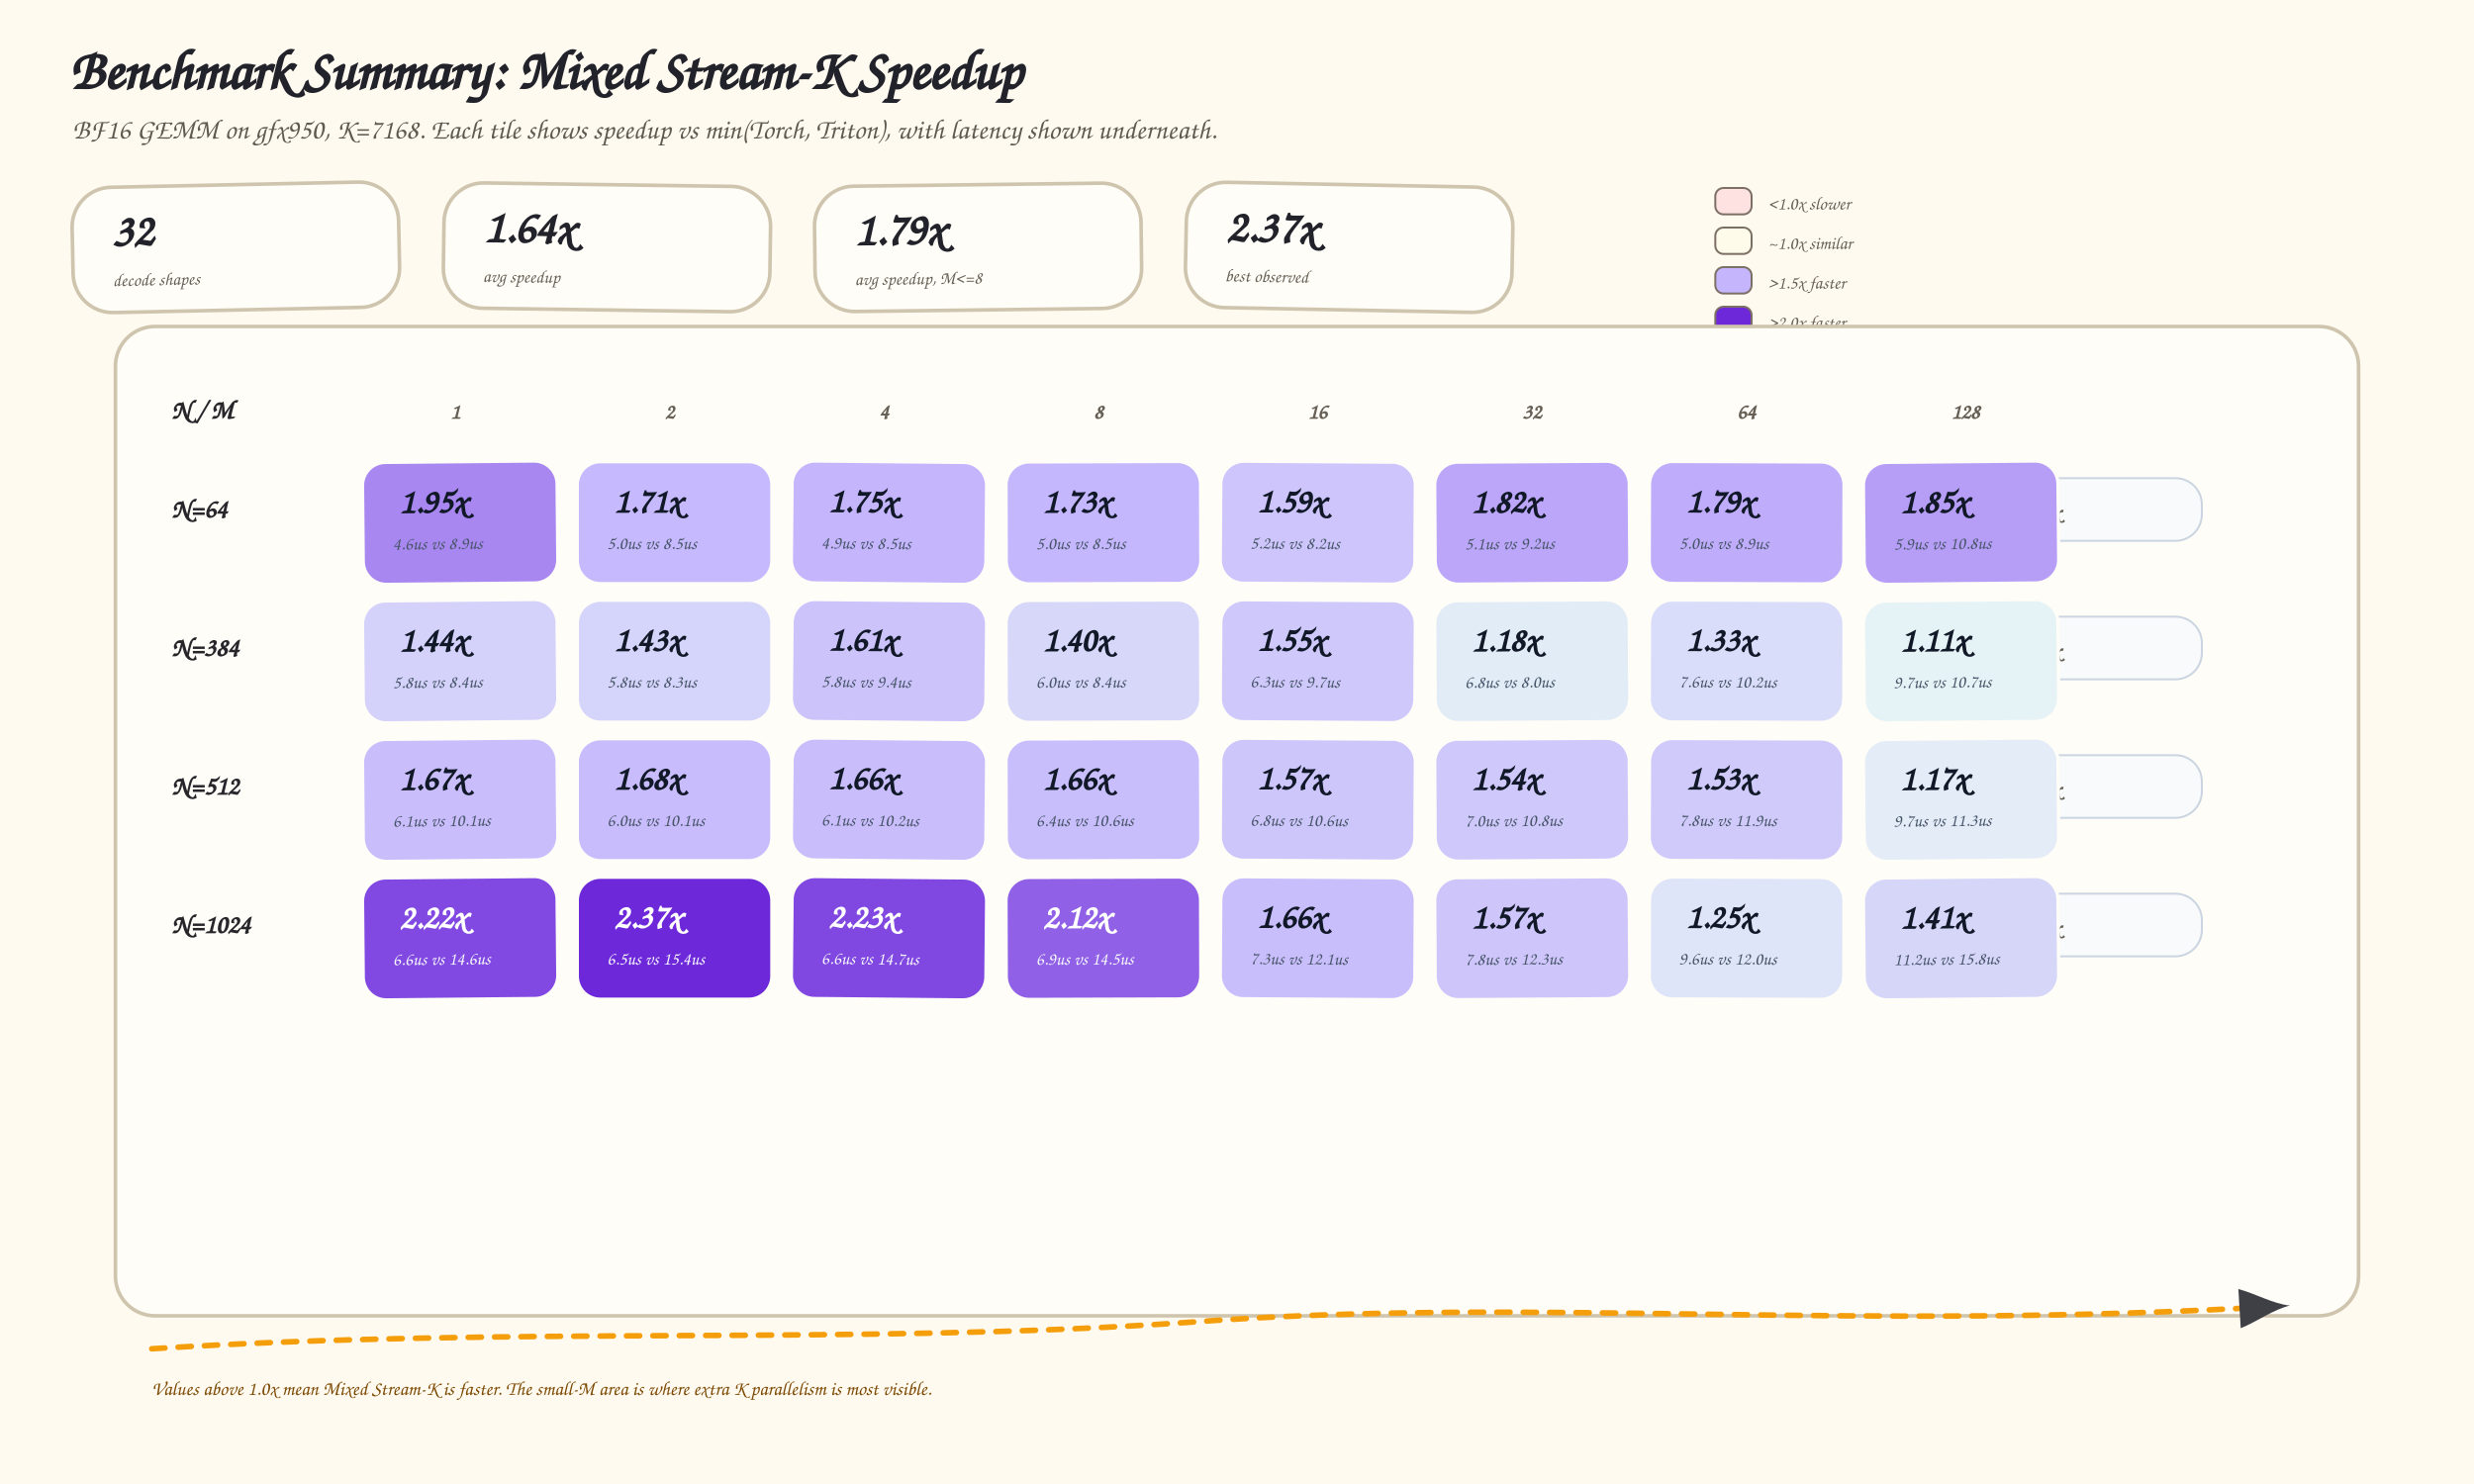
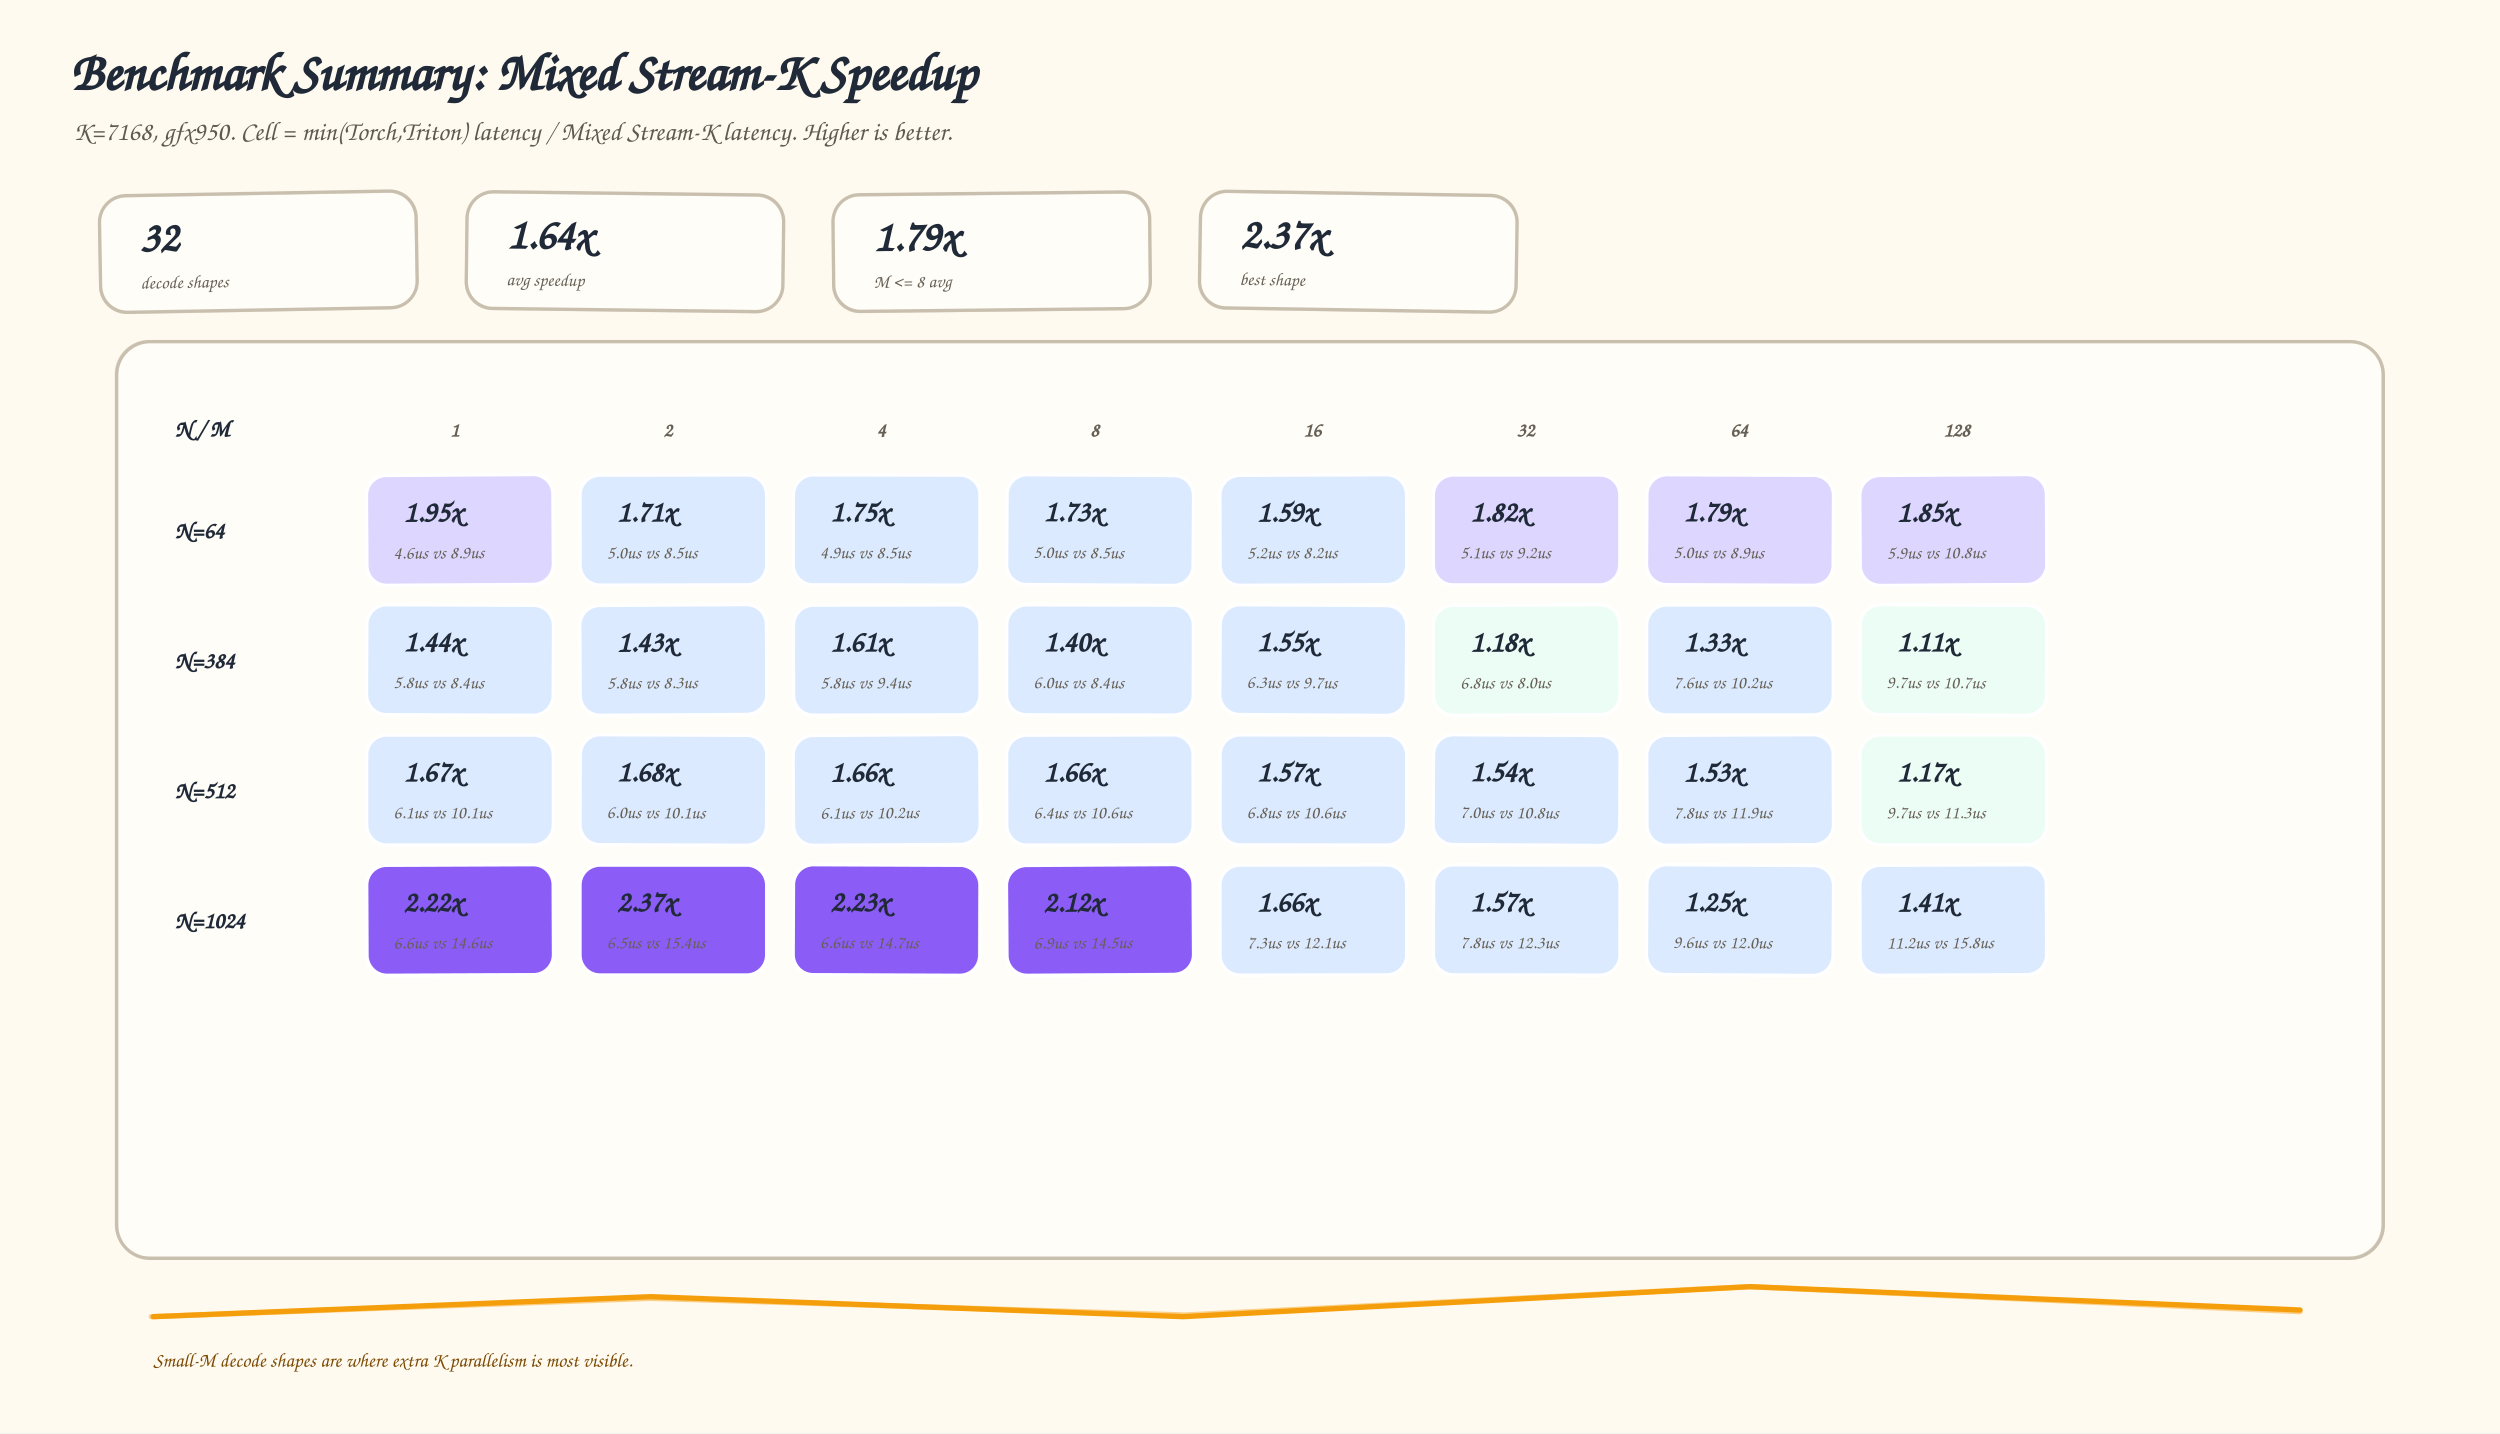
- <svg xmlns="http://www.w3.org/2000/svg" width="1500" height="900" viewBox="0 0 1500 900" role="img" aria-labelledby="title desc">
+ <svg xmlns="http://www.w3.org/2000/svg" width="1500" height="860" viewBox="0 0 1500 860" role="img" aria-labelledby="title desc">
  <defs>
-     <marker id="arrow" markerWidth="10" markerHeight="10" refX="8" refY="3.5" orient="auto" markerUnits="strokeWidth">
-       <path d="M0,0 C3,1 6,3 9,3.5 C6,4 3,6 0,7 Z" fill="#3f3f46" />
+     <marker id="arrow" markerWidth="10" markerHeight="10" refX="8" refY="4" orient="auto" markerUnits="strokeWidth">
+       <path d="M0,0 C3,1 6,3 9,4 C6,5 3,7 0,8 Z" fill="#3f3f46" />
    </marker>
    <style>
-     .bg{fill:#fffaf0}.card{fill:#fffdf7;stroke:#cfc5ae;stroke-width:2.2;rx:24;}
-     .sketch{}.title{font:700 34px "Comic Sans MS", "Comic Neue", "Chalkboard SE", cursive;fill:#22222a}.subtitle{font:500 17px "Comic Sans MS", "Comic Neue", "Chalkboard SE", cursive;fill:#5f5a50}
-     .label{font:700 16px "Comic Sans MS", "Comic Neue", "Chalkboard SE", cursive;fill:#26262b}.axis{font:700 13px "Comic Sans MS", "Comic Neue", "Chalkboard SE", cursive;fill:#665f55}
-     .tiny{font:600 11px "Comic Sans MS", "Comic Neue", "Chalkboard SE", cursive;fill:#665f55}.num{font:800 21px "Comic Sans MS", "Comic Neue", "Chalkboard SE", cursive}.subnum{font:600 11px "Comic Sans MS", "Comic Neue", "Chalkboard SE", cursive}
-     .line{fill:none;stroke-width:3.4;stroke-linejoin:round;stroke-linecap:round;}.dot{stroke:#fffdf7;stroke-width:2;}.tick{stroke:#dfd6c8;stroke-width:1;stroke-dasharray:5 6}.note{font:500 12px "Comic Sans MS", "Comic Neue", "Chalkboard SE", cursive;fill:#7c4a03;}
+     .bg{fill:#fffaf0}.paper{fill:#fffdf7;stroke:#c9bfae;stroke-width:2;rx:20}.title{font:800 32px "Comic Sans MS","Comic Neue","Chalkboard SE",cursive;fill:#1f2937}.subtitle{font:500 16px "Comic Sans MS","Comic Neue","Chalkboard SE",cursive;fill:#5f5a50}.label{font:700 14px "Comic Sans MS","Comic Neue","Chalkboard SE",cursive;fill:#1f2937}.axis{font:700 12px "Comic Sans MS","Comic Neue","Chalkboard SE",cursive;fill:#665f55}.tiny{font:600 11px "Comic Sans MS","Comic Neue","Chalkboard SE",cursive;fill:#665f55}.num{font:800 18px "Comic Sans MS","Comic Neue","Chalkboard SE",cursive;fill:#1f2937}.stat{font:800 26px "Comic Sans MS","Comic Neue","Chalkboard SE",cursive;fill:#1f2937}.small{font:500 13px "Comic Sans MS","Comic Neue","Chalkboard SE",cursive;fill:#5f5a50}.line{fill:none;stroke-width:3.2;stroke-linecap:round;stroke-linejoin:round}.thin{fill:none;stroke:#c9bfae;stroke-width:1.4;stroke-linecap:round}.tick{stroke:#e3dacd;stroke-width:1.2;stroke-dasharray:4 6}.dot{stroke:#fffdf7;stroke-width:2}.note{font:600 12px "Comic Sans MS","Comic Neue","Chalkboard SE",cursive;fill:#7c4a03}.arrow{stroke:#3f3f46;stroke-width:2.4;fill:none;marker-end:url(#arrow);stroke-linecap:round;stroke-linejoin:round}
  </style>
  </defs>
-   <rect class="bg" width="1500" height="900" />
+   <rect class="bg" width="1500" height="860" />
  <text x="42" y="54" class="title">Benchmark Summary: Mixed Stream-K Speedup</text>
-   <text x="44" y="84" class="subtitle">BF16 GEMM on gfx950, K=7168. Each tile shows speedup vs min(Torch, Triton), with latency shown underneath.</text>
-   <g transform="rotate(-1.2 143 150)">
-     <rect class="card sketch" x="44" y="112" width="198" height="76" />
-     <text x="68" y="148" class="title" style="font-size:28px">32</text>
-     <text x="68" y="172" class="tiny">decode shapes</text>
-   </g>
-   <g transform="rotate(0.8 368 150)">
-     <rect class="card sketch" x="269" y="112" width="198" height="76" />
-     <text x="293" y="148" class="title" style="font-size:28px">1.64x</text>
-     <text x="293" y="172" class="tiny">avg speedup</text>
-   </g>
-   <g transform="rotate(-0.7 593 150)">
-     <rect class="card sketch" x="494" y="112" width="198" height="76" />
-     <text x="518" y="148" class="title" style="font-size:28px">1.79x</text>
-     <text x="518" y="172" class="tiny">avg speedup, M&lt;=8</text>
-   </g>
-   <g transform="rotate(1.1 818 150)">
-     <rect class="card sketch" x="719" y="112" width="198" height="76" />
-     <text x="743" y="148" class="title" style="font-size:28px">2.37x</text>
-     <text x="743" y="172" class="tiny">best observed</text>
-   </g>
-   <rect class="sketch" x="1040" y="114" width="22" height="16" rx="5" fill="#fee2e2" stroke="#7c6f64" stroke-width="1.2" />
-   <text x="1072" y="127" class="tiny">&lt;1.0x slower</text>
-   <rect class="sketch" x="1040" y="138" width="22" height="16" rx="5" fill="#fffbeb" stroke="#7c6f64" stroke-width="1.2" />
-   <text x="1072" y="151" class="tiny">~1.0x similar</text>
-   <rect class="sketch" x="1040" y="162" width="22" height="16" rx="5" fill="#c4b5fd" stroke="#7c6f64" stroke-width="1.2" />
-   <text x="1072" y="175" class="tiny">&gt;1.5x faster</text>
-   <rect class="sketch" x="1040" y="186" width="22" height="16" rx="5" fill="#6d28d9" stroke="#7c6f64" stroke-width="1.2" />
-   <text x="1072" y="199" class="tiny">&gt;2.0x faster</text>
-   <rect class="card sketch" x="70" y="198" width="1360" height="600" />
-   <text x="104" y="254" class="label">N / M</text>
-   <text x="273.0" y="254" class="axis">1</text>
-   <text x="403.0" y="254" class="axis">2</text>
-   <text x="533.0" y="254" class="axis">4</text>
-   <text x="663.0" y="254" class="axis">8</text>
-   <text x="793.0" y="254" class="axis">16</text>
-   <text x="923.0" y="254" class="axis">32</text>
-   <text x="1053.0" y="254" class="axis">64</text>
-   <text x="1183.0" y="254" class="axis">128</text>
-   <text x="104" y="314" class="label">N=64</text>
-   <rect class="sketch" x="1165" y="290" width="170" height="38" rx="16" fill="#f8fafc" stroke="#cbd5e1" stroke-width="1.2" />
-   <text x="1184" y="315" class="axis">row avg 1.77x</text>
-   <g transform="rotate(-0.54 279 317)">
-     <rect class="sketch" x="220" y="280" width="118" height="74" rx="14" fill="#a887f1" stroke="#fffdf7" stroke-width="2" />
-     <text x="242" y="311" class="num" fill="#111827">1.95x</text>
-     <text x="238" y="333" class="subnum" fill="#475569">4.6us vs 8.9us</text>
-   </g>
-   <g transform="rotate(0.00 409 317)">
-     <rect class="sketch" x="350" y="280" width="118" height="74" rx="14" fill="#c6b9fd" stroke="#fffdf7" stroke-width="2" />
-     <text x="372" y="311" class="num" fill="#111827">1.71x</text>
-     <text x="368" y="333" class="subnum" fill="#475569">5.0us vs 8.5us</text>
-   </g>
-   <g transform="rotate(0.54 539 317)">
-     <rect class="sketch" x="480" y="280" width="118" height="74" rx="14" fill="#c4b5fd" stroke="#fffdf7" stroke-width="2" />
-     <text x="502" y="311" class="num" fill="#111827">1.75x</text>
-     <text x="498" y="333" class="subnum" fill="#475569">4.9us vs 8.5us</text>
-   </g>
-   <g transform="rotate(-0.18 669 317)">
-     <rect class="sketch" x="610" y="280" width="118" height="74" rx="14" fill="#c5b7fd" stroke="#fffdf7" stroke-width="2" />
-     <text x="632" y="311" class="num" fill="#111827">1.73x</text>
-     <text x="628" y="333" class="subnum" fill="#475569">5.0us vs 8.5us</text>
-   </g>
-   <g transform="rotate(0.36 799 317)">
-     <rect class="sketch" x="740" y="280" width="118" height="74" rx="14" fill="#cdc5fb" stroke="#fffdf7" stroke-width="2" />
-     <text x="762" y="311" class="num" fill="#111827">1.59x</text>
-     <text x="758" y="333" class="subnum" fill="#475569">5.2us vs 8.2us</text>
-   </g>
-   <g transform="rotate(-0.36 929 317)">
-     <rect class="sketch" x="870" y="280" width="118" height="74" rx="14" fill="#bba6f9" stroke="#fffdf7" stroke-width="2" />
-     <text x="892" y="311" class="num" fill="#111827">1.82x</text>
-     <text x="888" y="333" class="subnum" fill="#475569">5.1us vs 9.2us</text>
-   </g>
-   <g transform="rotate(0.18 1059 317)">
-     <rect class="sketch" x="1000" y="280" width="118" height="74" rx="14" fill="#bfacfb" stroke="#fffdf7" stroke-width="2" />
-     <text x="1022" y="311" class="num" fill="#111827">1.79x</text>
-     <text x="1018" y="333" class="subnum" fill="#475569">5.0us vs 8.9us</text>
-   </g>
-   <g transform="rotate(-0.54 1189 317)">
-     <rect class="sketch" x="1130" y="280" width="118" height="74" rx="14" fill="#b69ef7" stroke="#fffdf7" stroke-width="2" />
-     <text x="1152" y="311" class="num" fill="#111827">1.85x</text>
-     <text x="1148" y="333" class="subnum" fill="#475569">5.9us vs 10.8us</text>
-   </g>
-   <text x="104" y="398" class="label">N=384</text>
-   <rect class="sketch" x="1165" y="374" width="170" height="38" rx="16" fill="#f8fafc" stroke="#cbd5e1" stroke-width="1.2" />
-   <text x="1184" y="399" class="axis">row avg 1.38x</text>
-   <g transform="rotate(-0.54 279 401)">
-     <rect class="sketch" x="220" y="364" width="118" height="74" rx="14" fill="#d4d2fa" stroke="#fffdf7" stroke-width="2" />
-     <text x="242" y="395" class="num" fill="#111827">1.44x</text>
-     <text x="238" y="417" class="subnum" fill="#475569">5.8us vs 8.4us</text>
-   </g>
-   <g transform="rotate(0.00 409 401)">
-     <rect class="sketch" x="350" y="364" width="118" height="74" rx="14" fill="#d5d4fa" stroke="#fffdf7" stroke-width="2" />
-     <text x="372" y="395" class="num" fill="#111827">1.43x</text>
-     <text x="368" y="417" class="subnum" fill="#475569">5.8us vs 8.3us</text>
-   </g>
-   <g transform="rotate(0.54 539 401)">
-     <rect class="sketch" x="480" y="364" width="118" height="74" rx="14" fill="#ccc3fb" stroke="#fffdf7" stroke-width="2" />
-     <text x="502" y="395" class="num" fill="#111827">1.61x</text>
-     <text x="498" y="417" class="subnum" fill="#475569">5.8us vs 9.4us</text>
-   </g>
-   <g transform="rotate(-0.18 669 401)">
-     <rect class="sketch" x="610" y="364" width="118" height="74" rx="14" fill="#d7d7f9" stroke="#fffdf7" stroke-width="2" />
-     <text x="632" y="395" class="num" fill="#111827">1.40x</text>
-     <text x="628" y="417" class="subnum" fill="#475569">6.0us vs 8.4us</text>
-   </g>
-   <g transform="rotate(0.36 799 401)">
-     <rect class="sketch" x="740" y="364" width="118" height="74" rx="14" fill="#cfc9fb" stroke="#fffdf7" stroke-width="2" />
-     <text x="762" y="395" class="num" fill="#111827">1.55x</text>
-     <text x="758" y="417" class="subnum" fill="#475569">6.3us vs 9.7us</text>
-   </g>
-   <g transform="rotate(-0.36 929 401)">
-     <rect class="sketch" x="870" y="364" width="118" height="74" rx="14" fill="#e2ecf7" stroke="#fffdf7" stroke-width="2" />
-     <text x="892" y="395" class="num" fill="#111827">1.18x</text>
-     <text x="888" y="417" class="subnum" fill="#475569">6.8us vs 8.0us</text>
-   </g>
-   <g transform="rotate(0.18 1059 401)">
-     <rect class="sketch" x="1000" y="364" width="118" height="74" rx="14" fill="#daddf9" stroke="#fffdf7" stroke-width="2" />
-     <text x="1022" y="395" class="num" fill="#111827">1.33x</text>
-     <text x="1018" y="417" class="subnum" fill="#475569">7.6us vs 10.2us</text>
-   </g>
-   <g transform="rotate(-0.54 1189 401)">
-     <rect class="sketch" x="1130" y="364" width="118" height="74" rx="14" fill="#e6f3f6" stroke="#fffdf7" stroke-width="2" />
-     <text x="1152" y="395" class="num" fill="#111827">1.11x</text>
-     <text x="1148" y="417" class="subnum" fill="#475569">9.7us vs 10.7us</text>
-   </g>
-   <text x="104" y="482" class="label">N=512</text>
-   <rect class="sketch" x="1165" y="458" width="170" height="38" rx="16" fill="#f8fafc" stroke="#cbd5e1" stroke-width="1.2" />
-   <text x="1184" y="483" class="axis">row avg 1.56x</text>
-   <g transform="rotate(-0.54 279 485)">
-     <rect class="sketch" x="220" y="448" width="118" height="74" rx="14" fill="#c9bdfc" stroke="#fffdf7" stroke-width="2" />
-     <text x="242" y="479" class="num" fill="#111827">1.67x</text>
-     <text x="238" y="501" class="subnum" fill="#475569">6.1us vs 10.1us</text>
-   </g>
-   <g transform="rotate(0.00 409 485)">
-     <rect class="sketch" x="350" y="448" width="118" height="74" rx="14" fill="#c8bcfc" stroke="#fffdf7" stroke-width="2" />
-     <text x="372" y="479" class="num" fill="#111827">1.68x</text>
-     <text x="368" y="501" class="subnum" fill="#475569">6.0us vs 10.1us</text>
-   </g>
-   <g transform="rotate(0.54 539 485)">
-     <rect class="sketch" x="480" y="448" width="118" height="74" rx="14" fill="#c9bdfc" stroke="#fffdf7" stroke-width="2" />
-     <text x="502" y="479" class="num" fill="#111827">1.66x</text>
-     <text x="498" y="501" class="subnum" fill="#475569">6.1us vs 10.2us</text>
-   </g>
-   <g transform="rotate(-0.18 669 485)">
-     <rect class="sketch" x="610" y="448" width="118" height="74" rx="14" fill="#c9befc" stroke="#fffdf7" stroke-width="2" />
-     <text x="632" y="479" class="num" fill="#111827">1.66x</text>
-     <text x="628" y="501" class="subnum" fill="#475569">6.4us vs 10.6us</text>
-   </g>
-   <g transform="rotate(0.36 799 485)">
-     <rect class="sketch" x="740" y="448" width="118" height="74" rx="14" fill="#cdc6fb" stroke="#fffdf7" stroke-width="2" />
-     <text x="762" y="479" class="num" fill="#111827">1.57x</text>
-     <text x="758" y="501" class="subnum" fill="#475569">6.8us vs 10.6us</text>
-   </g>
-   <g transform="rotate(-0.36 929 485)">
-     <rect class="sketch" x="870" y="448" width="118" height="74" rx="14" fill="#cfc9fb" stroke="#fffdf7" stroke-width="2" />
-     <text x="892" y="479" class="num" fill="#111827">1.54x</text>
-     <text x="888" y="501" class="subnum" fill="#475569">7.0us vs 10.8us</text>
-   </g>
-   <g transform="rotate(0.18 1059 485)">
-     <rect class="sketch" x="1000" y="448" width="118" height="74" rx="14" fill="#d0cafb" stroke="#fffdf7" stroke-width="2" />
-     <text x="1022" y="479" class="num" fill="#111827">1.53x</text>
-     <text x="1018" y="501" class="subnum" fill="#475569">7.8us vs 11.9us</text>
-   </g>
-   <g transform="rotate(-0.54 1189 485)">
-     <rect class="sketch" x="1130" y="448" width="118" height="74" rx="14" fill="#e3ecf7" stroke="#fffdf7" stroke-width="2" />
-     <text x="1152" y="479" class="num" fill="#111827">1.17x</text>
-     <text x="1148" y="501" class="subnum" fill="#475569">9.7us vs 11.3us</text>
-   </g>
-   <text x="104" y="566" class="label">N=1024</text>
-   <rect class="sketch" x="1165" y="542" width="170" height="38" rx="16" fill="#f8fafc" stroke="#cbd5e1" stroke-width="1.2" />
-   <text x="1184" y="567" class="axis">row avg 1.85x</text>
-   <g transform="rotate(-0.54 279 569)">
-     <rect class="sketch" x="220" y="532" width="118" height="74" rx="14" fill="#8149e1" stroke="#fffdf7" stroke-width="2" />
-     <text x="242" y="563" class="num" fill="#ffffff">2.22x</text>
-     <text x="238" y="585" class="subnum" fill="#f8fafc">6.6us vs 14.6us</text>
-   </g>
-   <g transform="rotate(0.00 409 569)">
-     <rect class="sketch" x="350" y="532" width="118" height="74" rx="14" fill="#6d28d9" stroke="#fffdf7" stroke-width="2" />
-     <text x="372" y="563" class="num" fill="#ffffff">2.37x</text>
-     <text x="368" y="585" class="subnum" fill="#f8fafc">6.5us vs 15.4us</text>
-   </g>
-   <g transform="rotate(0.54 539 569)">
-     <rect class="sketch" x="480" y="532" width="118" height="74" rx="14" fill="#8047e1" stroke="#fffdf7" stroke-width="2" />
-     <text x="502" y="563" class="num" fill="#ffffff">2.23x</text>
-     <text x="498" y="585" class="subnum" fill="#f8fafc">6.6us vs 14.7us</text>
-   </g>
-   <g transform="rotate(-0.18 669 569)">
-     <rect class="sketch" x="610" y="532" width="118" height="74" rx="14" fill="#9060e7" stroke="#fffdf7" stroke-width="2" />
-     <text x="632" y="563" class="num" fill="#ffffff">2.12x</text>
-     <text x="628" y="585" class="subnum" fill="#f8fafc">6.9us vs 14.5us</text>
-   </g>
-   <g transform="rotate(0.36 799 569)">
-     <rect class="sketch" x="740" y="532" width="118" height="74" rx="14" fill="#c9befc" stroke="#fffdf7" stroke-width="2" />
-     <text x="762" y="563" class="num" fill="#111827">1.66x</text>
-     <text x="758" y="585" class="subnum" fill="#475569">7.3us vs 12.1us</text>
-   </g>
-   <g transform="rotate(-0.36 929 569)">
-     <rect class="sketch" x="870" y="532" width="118" height="74" rx="14" fill="#cec6fb" stroke="#fffdf7" stroke-width="2" />
-     <text x="892" y="563" class="num" fill="#111827">1.57x</text>
-     <text x="888" y="585" class="subnum" fill="#475569">7.8us vs 12.3us</text>
-   </g>
-   <g transform="rotate(0.18 1059 569)">
-     <rect class="sketch" x="1000" y="532" width="118" height="74" rx="14" fill="#dfe5f8" stroke="#fffdf7" stroke-width="2" />
-     <text x="1022" y="563" class="num" fill="#111827">1.25x</text>
-     <text x="1018" y="585" class="subnum" fill="#475569">9.6us vs 12.0us</text>
-   </g>
-   <g transform="rotate(-0.54 1189 569)">
-     <rect class="sketch" x="1130" y="532" width="118" height="74" rx="14" fill="#d6d6f9" stroke="#fffdf7" stroke-width="2" />
-     <text x="1152" y="563" class="num" fill="#111827">1.41x</text>
-     <text x="1148" y="585" class="subnum" fill="#475569">11.2us vs 15.8us</text>
-   </g>
-   <path class="line" d="M92 818 C310 804, 520 816, 720 802 C930 786, 1120 808, 1385 792" stroke="#f59e0b" stroke-dasharray="8 8" marker-end="url(#arrow)" />
-   <text x="92" y="846" class="note">Values above 1.0x mean Mixed Stream-K is faster. The small-M area is where extra K parallelism is most visible.</text>
+   <text x="44" y="84" class="subtitle">K=7168, gfx950. Cell = min(Torch,Triton) latency / Mixed Stream-K latency. Higher is better.</text>
+   <g transform="rotate(-1.0 155 150)">
+     <rect class="" x="60" y="116" width="190" height="70" rx="16" fill="#fffdf7" stroke="#c9bfae" stroke-width="2" />
+     <rect x="59.6" y="116.6" width="190" height="70" rx="16" fill="none" stroke="#c9bfae" stroke-width="1" opacity="0.45" />
+     <text x="84" y="150" class="stat">32</text>
+     <text x="84" y="172" class="tiny">decode shapes</text>
+   </g>
+   <g transform="rotate(0.7 375 150)">
+     <rect class="" x="280" y="116" width="190" height="70" rx="16" fill="#fffdf7" stroke="#c9bfae" stroke-width="2" />
+     <rect x="279.6" y="116.6" width="190" height="70" rx="16" fill="none" stroke="#c9bfae" stroke-width="1" opacity="0.45" />
+     <text x="304" y="150" class="stat">1.64x</text>
+     <text x="304" y="172" class="tiny">avg speedup</text>
+   </g>
+   <g transform="rotate(-0.6 595 150)">
+     <rect class="" x="500" y="116" width="190" height="70" rx="16" fill="#fffdf7" stroke="#c9bfae" stroke-width="2" />
+     <rect x="499.6" y="116.6" width="190" height="70" rx="16" fill="none" stroke="#c9bfae" stroke-width="1" opacity="0.45" />
+     <text x="524" y="150" class="stat">1.79x</text>
+     <text x="524" y="172" class="tiny">M &lt;= 8 avg</text>
+   </g>
+   <g transform="rotate(0.9 815 150)">
+     <rect class="" x="720" y="116" width="190" height="70" rx="16" fill="#fffdf7" stroke="#c9bfae" stroke-width="2" />
+     <rect x="719.6" y="116.6" width="190" height="70" rx="16" fill="none" stroke="#c9bfae" stroke-width="1" opacity="0.45" />
+     <text x="744" y="150" class="stat">2.37x</text>
+     <text x="744" y="172" class="tiny">best shape</text>
+   </g>
+   <rect class="" x="70" y="205" width="1360" height="550" rx="20" fill="#fffdf7" stroke="#c9bfae" stroke-width="2" />
+   <rect x="69.3" y="204.4" width="1360" height="550" rx="20" fill="none" stroke="#c9bfae" stroke-width="1" opacity="0.45" />
+   <text x="105" y="262" class="label">N / M</text>
+   <text x="270" y="262" class="axis">1</text>
+   <text x="398" y="262" class="axis">2</text>
+   <text x="526" y="262" class="axis">4</text>
+   <text x="654" y="262" class="axis">8</text>
+   <text x="782" y="262" class="axis">16</text>
+   <text x="910" y="262" class="axis">32</text>
+   <text x="1038" y="262" class="axis">64</text>
+   <text x="1166" y="262" class="axis">128</text>
+   <text x="105" y="323" class="label">N=64</text>
+   <g transform="rotate(-0.36 276 318)">
+     <rect class="" x="220" y="285" width="112" height="66" rx="12" fill="#ddd6fe" stroke="#ffffff" stroke-width="2" />
+     <rect x="219.3" y="284.4" width="112" height="66" rx="12" fill="none" stroke="#ffffff" stroke-width="1" opacity="0.45" />
+     <text x="242" y="313" class="num" fill="#1f2937">1.95x</text>
+     <text x="236" y="335" class="tiny" fill="#1f2937">4.6us vs 8.9us</text>
+   </g>
+   <g transform="rotate(-0.12 404 318)">
+     <rect class="" x="348" y="285" width="112" height="66" rx="12" fill="#dbeafe" stroke="#ffffff" stroke-width="2" />
+     <rect x="348.4" y="285.3" width="112" height="66" rx="12" fill="none" stroke="#ffffff" stroke-width="1" opacity="0.45" />
+     <text x="370" y="313" class="num" fill="#1f2937">1.71x</text>
+     <text x="364" y="335" class="tiny" fill="#1f2937">5.0us vs 8.5us</text>
+   </g>
+   <g transform="rotate(0.12 532 318)">
+     <rect class="" x="476" y="285" width="112" height="66" rx="12" fill="#dbeafe" stroke="#ffffff" stroke-width="2" />
+     <rect x="475.6" y="284.7" width="112" height="66" rx="12" fill="none" stroke="#ffffff" stroke-width="1" opacity="0.45" />
+     <text x="498" y="313" class="num" fill="#1f2937">1.75x</text>
+     <text x="492" y="335" class="tiny" fill="#1f2937">4.9us vs 8.5us</text>
+   </g>
+   <g transform="rotate(0.36 660 318)">
+     <rect class="" x="604" y="285" width="112" height="66" rx="12" fill="#dbeafe" stroke="#ffffff" stroke-width="2" />
+     <rect x="604.7" y="285.6" width="112" height="66" rx="12" fill="none" stroke="#ffffff" stroke-width="1" opacity="0.45" />
+     <text x="626" y="313" class="num" fill="#1f2937">1.73x</text>
+     <text x="620" y="335" class="tiny" fill="#1f2937">5.0us vs 8.5us</text>
+   </g>
+   <g transform="rotate(-0.24 788 318)">
+     <rect class="" x="732" y="285" width="112" height="66" rx="12" fill="#dbeafe" stroke="#ffffff" stroke-width="2" />
+     <rect x="732.0" y="285.0" width="112" height="66" rx="12" fill="none" stroke="#ffffff" stroke-width="1" opacity="0.45" />
+     <text x="754" y="313" class="num" fill="#1f2937">1.59x</text>
+     <text x="748" y="335" class="tiny" fill="#1f2937">5.2us vs 8.2us</text>
+   </g>
+   <g transform="rotate(0.00 916 318)">
+     <rect class="" x="860" y="285" width="112" height="66" rx="12" fill="#ddd6fe" stroke="#ffffff" stroke-width="2" />
+     <rect x="859.3" y="284.4" width="112" height="66" rx="12" fill="none" stroke="#ffffff" stroke-width="1" opacity="0.45" />
+     <text x="882" y="313" class="num" fill="#1f2937">1.82x</text>
+     <text x="876" y="335" class="tiny" fill="#1f2937">5.1us vs 9.2us</text>
+   </g>
+   <g transform="rotate(0.24 1044 318)">
+     <rect class="" x="988" y="285" width="112" height="66" rx="12" fill="#ddd6fe" stroke="#ffffff" stroke-width="2" />
+     <rect x="988.4" y="285.3" width="112" height="66" rx="12" fill="none" stroke="#ffffff" stroke-width="1" opacity="0.45" />
+     <text x="1010" y="313" class="num" fill="#1f2937">1.79x</text>
+     <text x="1004" y="335" class="tiny" fill="#1f2937">5.0us vs 8.9us</text>
+   </g>
+   <g transform="rotate(-0.36 1172 318)">
+     <rect class="" x="1116" y="285" width="112" height="66" rx="12" fill="#ddd6fe" stroke="#ffffff" stroke-width="2" />
+     <rect x="1115.7" y="284.7" width="112" height="66" rx="12" fill="none" stroke="#ffffff" stroke-width="1" opacity="0.45" />
+     <text x="1138" y="313" class="num" fill="#1f2937">1.85x</text>
+     <text x="1132" y="335" class="tiny" fill="#1f2937">5.9us vs 10.8us</text>
+   </g>
+   <text x="105" y="401" class="label">N=384</text>
+   <g transform="rotate(0.24 276 396)">
+     <rect class="" x="220" y="363" width="112" height="66" rx="12" fill="#dbeafe" stroke="#ffffff" stroke-width="2" />
+     <rect x="220.3" y="363.0" width="112" height="66" rx="12" fill="none" stroke="#ffffff" stroke-width="1" opacity="0.45" />
+     <text x="242" y="391" class="num" fill="#1f2937">1.44x</text>
+     <text x="236" y="413" class="tiny" fill="#1f2937">5.8us vs 8.4us</text>
+   </g>
+   <g transform="rotate(-0.36 404 396)">
+     <rect class="" x="348" y="363" width="112" height="66" rx="12" fill="#dbeafe" stroke="#ffffff" stroke-width="2" />
+     <rect x="347.6" y="362.4" width="112" height="66" rx="12" fill="none" stroke="#ffffff" stroke-width="1" opacity="0.45" />
+     <text x="370" y="391" class="num" fill="#1f2937">1.43x</text>
+     <text x="364" y="413" class="tiny" fill="#1f2937">5.8us vs 8.3us</text>
+   </g>
+   <g transform="rotate(-0.12 532 396)">
+     <rect class="" x="476" y="363" width="112" height="66" rx="12" fill="#dbeafe" stroke="#ffffff" stroke-width="2" />
+     <rect x="476.7" y="363.3" width="112" height="66" rx="12" fill="none" stroke="#ffffff" stroke-width="1" opacity="0.45" />
+     <text x="498" y="391" class="num" fill="#1f2937">1.61x</text>
+     <text x="492" y="413" class="tiny" fill="#1f2937">5.8us vs 9.4us</text>
+   </g>
+   <g transform="rotate(0.12 660 396)">
+     <rect class="" x="604" y="363" width="112" height="66" rx="12" fill="#dbeafe" stroke="#ffffff" stroke-width="2" />
+     <rect x="604.0" y="362.7" width="112" height="66" rx="12" fill="none" stroke="#ffffff" stroke-width="1" opacity="0.45" />
+     <text x="626" y="391" class="num" fill="#1f2937">1.40x</text>
+     <text x="620" y="413" class="tiny" fill="#1f2937">6.0us vs 8.4us</text>
+   </g>
+   <g transform="rotate(0.36 788 396)">
+     <rect class="" x="732" y="363" width="112" height="66" rx="12" fill="#dbeafe" stroke="#ffffff" stroke-width="2" />
+     <rect x="731.3" y="363.6" width="112" height="66" rx="12" fill="none" stroke="#ffffff" stroke-width="1" opacity="0.45" />
+     <text x="754" y="391" class="num" fill="#1f2937">1.55x</text>
+     <text x="748" y="413" class="tiny" fill="#1f2937">6.3us vs 9.7us</text>
+   </g>
+   <g transform="rotate(-0.24 916 396)">
+     <rect class="" x="860" y="363" width="112" height="66" rx="12" fill="#ecfdf5" stroke="#ffffff" stroke-width="2" />
+     <rect x="860.4" y="363.0" width="112" height="66" rx="12" fill="none" stroke="#ffffff" stroke-width="1" opacity="0.45" />
+     <text x="882" y="391" class="num" fill="#1f2937">1.18x</text>
+     <text x="876" y="413" class="tiny" fill="#1f2937">6.8us vs 8.0us</text>
+   </g>
+   <g transform="rotate(0.00 1044 396)">
+     <rect class="" x="988" y="363" width="112" height="66" rx="12" fill="#dbeafe" stroke="#ffffff" stroke-width="2" />
+     <rect x="987.6" y="362.4" width="112" height="66" rx="12" fill="none" stroke="#ffffff" stroke-width="1" opacity="0.45" />
+     <text x="1010" y="391" class="num" fill="#1f2937">1.33x</text>
+     <text x="1004" y="413" class="tiny" fill="#1f2937">7.6us vs 10.2us</text>
+   </g>
+   <g transform="rotate(0.24 1172 396)">
+     <rect class="" x="1116" y="363" width="112" height="66" rx="12" fill="#ecfdf5" stroke="#ffffff" stroke-width="2" />
+     <rect x="1116.7" y="363.3" width="112" height="66" rx="12" fill="none" stroke="#ffffff" stroke-width="1" opacity="0.45" />
+     <text x="1138" y="391" class="num" fill="#1f2937">1.11x</text>
+     <text x="1132" y="413" class="tiny" fill="#1f2937">9.7us vs 10.7us</text>
+   </g>
+   <text x="105" y="479" class="label">N=512</text>
+   <g transform="rotate(0.00 276 474)">
+     <rect class="" x="220" y="441" width="112" height="66" rx="12" fill="#dbeafe" stroke="#ffffff" stroke-width="2" />
+     <rect x="219.7" y="441.6" width="112" height="66" rx="12" fill="none" stroke="#ffffff" stroke-width="1" opacity="0.45" />
+     <text x="242" y="469" class="num" fill="#1f2937">1.67x</text>
+     <text x="236" y="491" class="tiny" fill="#1f2937">6.1us vs 10.1us</text>
+   </g>
+   <g transform="rotate(0.24 404 474)">
+     <rect class="" x="348" y="441" width="112" height="66" rx="12" fill="#dbeafe" stroke="#ffffff" stroke-width="2" />
+     <rect x="348.7" y="441.0" width="112" height="66" rx="12" fill="none" stroke="#ffffff" stroke-width="1" opacity="0.45" />
+     <text x="370" y="469" class="num" fill="#1f2937">1.68x</text>
+     <text x="364" y="491" class="tiny" fill="#1f2937">6.0us vs 10.1us</text>
+   </g>
+   <g transform="rotate(-0.36 532 474)">
+     <rect class="" x="476" y="441" width="112" height="66" rx="12" fill="#dbeafe" stroke="#ffffff" stroke-width="2" />
+     <rect x="476.0" y="440.4" width="112" height="66" rx="12" fill="none" stroke="#ffffff" stroke-width="1" opacity="0.45" />
+     <text x="498" y="469" class="num" fill="#1f2937">1.66x</text>
+     <text x="492" y="491" class="tiny" fill="#1f2937">6.1us vs 10.2us</text>
+   </g>
+   <g transform="rotate(-0.12 660 474)">
+     <rect class="" x="604" y="441" width="112" height="66" rx="12" fill="#dbeafe" stroke="#ffffff" stroke-width="2" />
+     <rect x="603.3" y="441.3" width="112" height="66" rx="12" fill="none" stroke="#ffffff" stroke-width="1" opacity="0.45" />
+     <text x="626" y="469" class="num" fill="#1f2937">1.66x</text>
+     <text x="620" y="491" class="tiny" fill="#1f2937">6.4us vs 10.6us</text>
+   </g>
+   <g transform="rotate(0.12 788 474)">
+     <rect class="" x="732" y="441" width="112" height="66" rx="12" fill="#dbeafe" stroke="#ffffff" stroke-width="2" />
+     <rect x="732.4" y="440.7" width="112" height="66" rx="12" fill="none" stroke="#ffffff" stroke-width="1" opacity="0.45" />
+     <text x="754" y="469" class="num" fill="#1f2937">1.57x</text>
+     <text x="748" y="491" class="tiny" fill="#1f2937">6.8us vs 10.6us</text>
+   </g>
+   <g transform="rotate(0.36 916 474)">
+     <rect class="" x="860" y="441" width="112" height="66" rx="12" fill="#dbeafe" stroke="#ffffff" stroke-width="2" />
+     <rect x="859.6" y="441.6" width="112" height="66" rx="12" fill="none" stroke="#ffffff" stroke-width="1" opacity="0.45" />
+     <text x="882" y="469" class="num" fill="#1f2937">1.54x</text>
+     <text x="876" y="491" class="tiny" fill="#1f2937">7.0us vs 10.8us</text>
+   </g>
+   <g transform="rotate(-0.24 1044 474)">
+     <rect class="" x="988" y="441" width="112" height="66" rx="12" fill="#dbeafe" stroke="#ffffff" stroke-width="2" />
+     <rect x="988.7" y="441.0" width="112" height="66" rx="12" fill="none" stroke="#ffffff" stroke-width="1" opacity="0.45" />
+     <text x="1010" y="469" class="num" fill="#1f2937">1.53x</text>
+     <text x="1004" y="491" class="tiny" fill="#1f2937">7.8us vs 11.9us</text>
+   </g>
+   <g transform="rotate(0.00 1172 474)">
+     <rect class="" x="1116" y="441" width="112" height="66" rx="12" fill="#ecfdf5" stroke="#ffffff" stroke-width="2" />
+     <rect x="1116.0" y="440.4" width="112" height="66" rx="12" fill="none" stroke="#ffffff" stroke-width="1" opacity="0.45" />
+     <text x="1138" y="469" class="num" fill="#1f2937">1.17x</text>
+     <text x="1132" y="491" class="tiny" fill="#1f2937">9.7us vs 11.3us</text>
+   </g>
+   <text x="105" y="557" class="label">N=1024</text>
+   <g transform="rotate(-0.24 276 552)">
+     <rect class="" x="220" y="519" width="112" height="66" rx="12" fill="#8b5cf6" stroke="#ffffff" stroke-width="2" />
+     <rect x="220.7" y="518.7" width="112" height="66" rx="12" fill="none" stroke="#ffffff" stroke-width="1" opacity="0.45" />
+     <text x="242" y="547" class="num" fill="#fffdf7">2.22x</text>
+     <text x="236" y="569" class="tiny" fill="#fffdf7">6.6us vs 14.6us</text>
+   </g>
+   <g transform="rotate(0.00 404 552)">
+     <rect class="" x="348" y="519" width="112" height="66" rx="12" fill="#8b5cf6" stroke="#ffffff" stroke-width="2" />
+     <rect x="348.0" y="519.6" width="112" height="66" rx="12" fill="none" stroke="#ffffff" stroke-width="1" opacity="0.45" />
+     <text x="370" y="547" class="num" fill="#fffdf7">2.37x</text>
+     <text x="364" y="569" class="tiny" fill="#fffdf7">6.5us vs 15.4us</text>
+   </g>
+   <g transform="rotate(0.24 532 552)">
+     <rect class="" x="476" y="519" width="112" height="66" rx="12" fill="#8b5cf6" stroke="#ffffff" stroke-width="2" />
+     <rect x="475.3" y="519.0" width="112" height="66" rx="12" fill="none" stroke="#ffffff" stroke-width="1" opacity="0.45" />
+     <text x="498" y="547" class="num" fill="#fffdf7">2.23x</text>
+     <text x="492" y="569" class="tiny" fill="#fffdf7">6.6us vs 14.7us</text>
+   </g>
+   <g transform="rotate(-0.36 660 552)">
+     <rect class="" x="604" y="519" width="112" height="66" rx="12" fill="#8b5cf6" stroke="#ffffff" stroke-width="2" />
+     <rect x="604.4" y="518.4" width="112" height="66" rx="12" fill="none" stroke="#ffffff" stroke-width="1" opacity="0.45" />
+     <text x="626" y="547" class="num" fill="#fffdf7">2.12x</text>
+     <text x="620" y="569" class="tiny" fill="#fffdf7">6.9us vs 14.5us</text>
+   </g>
+   <g transform="rotate(-0.12 788 552)">
+     <rect class="" x="732" y="519" width="112" height="66" rx="12" fill="#dbeafe" stroke="#ffffff" stroke-width="2" />
+     <rect x="731.6" y="519.3" width="112" height="66" rx="12" fill="none" stroke="#ffffff" stroke-width="1" opacity="0.45" />
+     <text x="754" y="547" class="num" fill="#1f2937">1.66x</text>
+     <text x="748" y="569" class="tiny" fill="#1f2937">7.3us vs 12.1us</text>
+   </g>
+   <g transform="rotate(0.12 916 552)">
+     <rect class="" x="860" y="519" width="112" height="66" rx="12" fill="#dbeafe" stroke="#ffffff" stroke-width="2" />
+     <rect x="860.7" y="518.7" width="112" height="66" rx="12" fill="none" stroke="#ffffff" stroke-width="1" opacity="0.45" />
+     <text x="882" y="547" class="num" fill="#1f2937">1.57x</text>
+     <text x="876" y="569" class="tiny" fill="#1f2937">7.8us vs 12.3us</text>
+   </g>
+   <g transform="rotate(0.36 1044 552)">
+     <rect class="" x="988" y="519" width="112" height="66" rx="12" fill="#dbeafe" stroke="#ffffff" stroke-width="2" />
+     <rect x="988.0" y="519.6" width="112" height="66" rx="12" fill="none" stroke="#ffffff" stroke-width="1" opacity="0.45" />
+     <text x="1010" y="547" class="num" fill="#1f2937">1.25x</text>
+     <text x="1004" y="569" class="tiny" fill="#1f2937">9.6us vs 12.0us</text>
+   </g>
+   <g transform="rotate(-0.24 1172 552)">
+     <rect class="" x="1116" y="519" width="112" height="66" rx="12" fill="#dbeafe" stroke="#ffffff" stroke-width="2" />
+     <rect x="1115.3" y="519.0" width="112" height="66" rx="12" fill="none" stroke="#ffffff" stroke-width="1" opacity="0.45" />
+     <text x="1138" y="547" class="num" fill="#1f2937">1.41x</text>
+     <text x="1132" y="569" class="tiny" fill="#1f2937">11.2us vs 15.8us</text>
+   </g>
+   <path class="line" d="M 92.0,790.0 L 390.0,778.0 L 710.0,790.0 L 1050.0,772.0 L 1380.0,786.0" stroke="#f59e0b" stroke-width="2.2" />
+   <path class="line" d="M 90.8,790.0 L 390.0,779.0 L 711.2,789.0 L 1048.8,772.0 L 1380.0,787.0" stroke="#f59e0b" stroke-width="1.2" opacity="0.45" />
+   <text x="92" y="820" class="note">Small-M decode shapes are where extra K parallelism is most visible.</text>
</svg>
